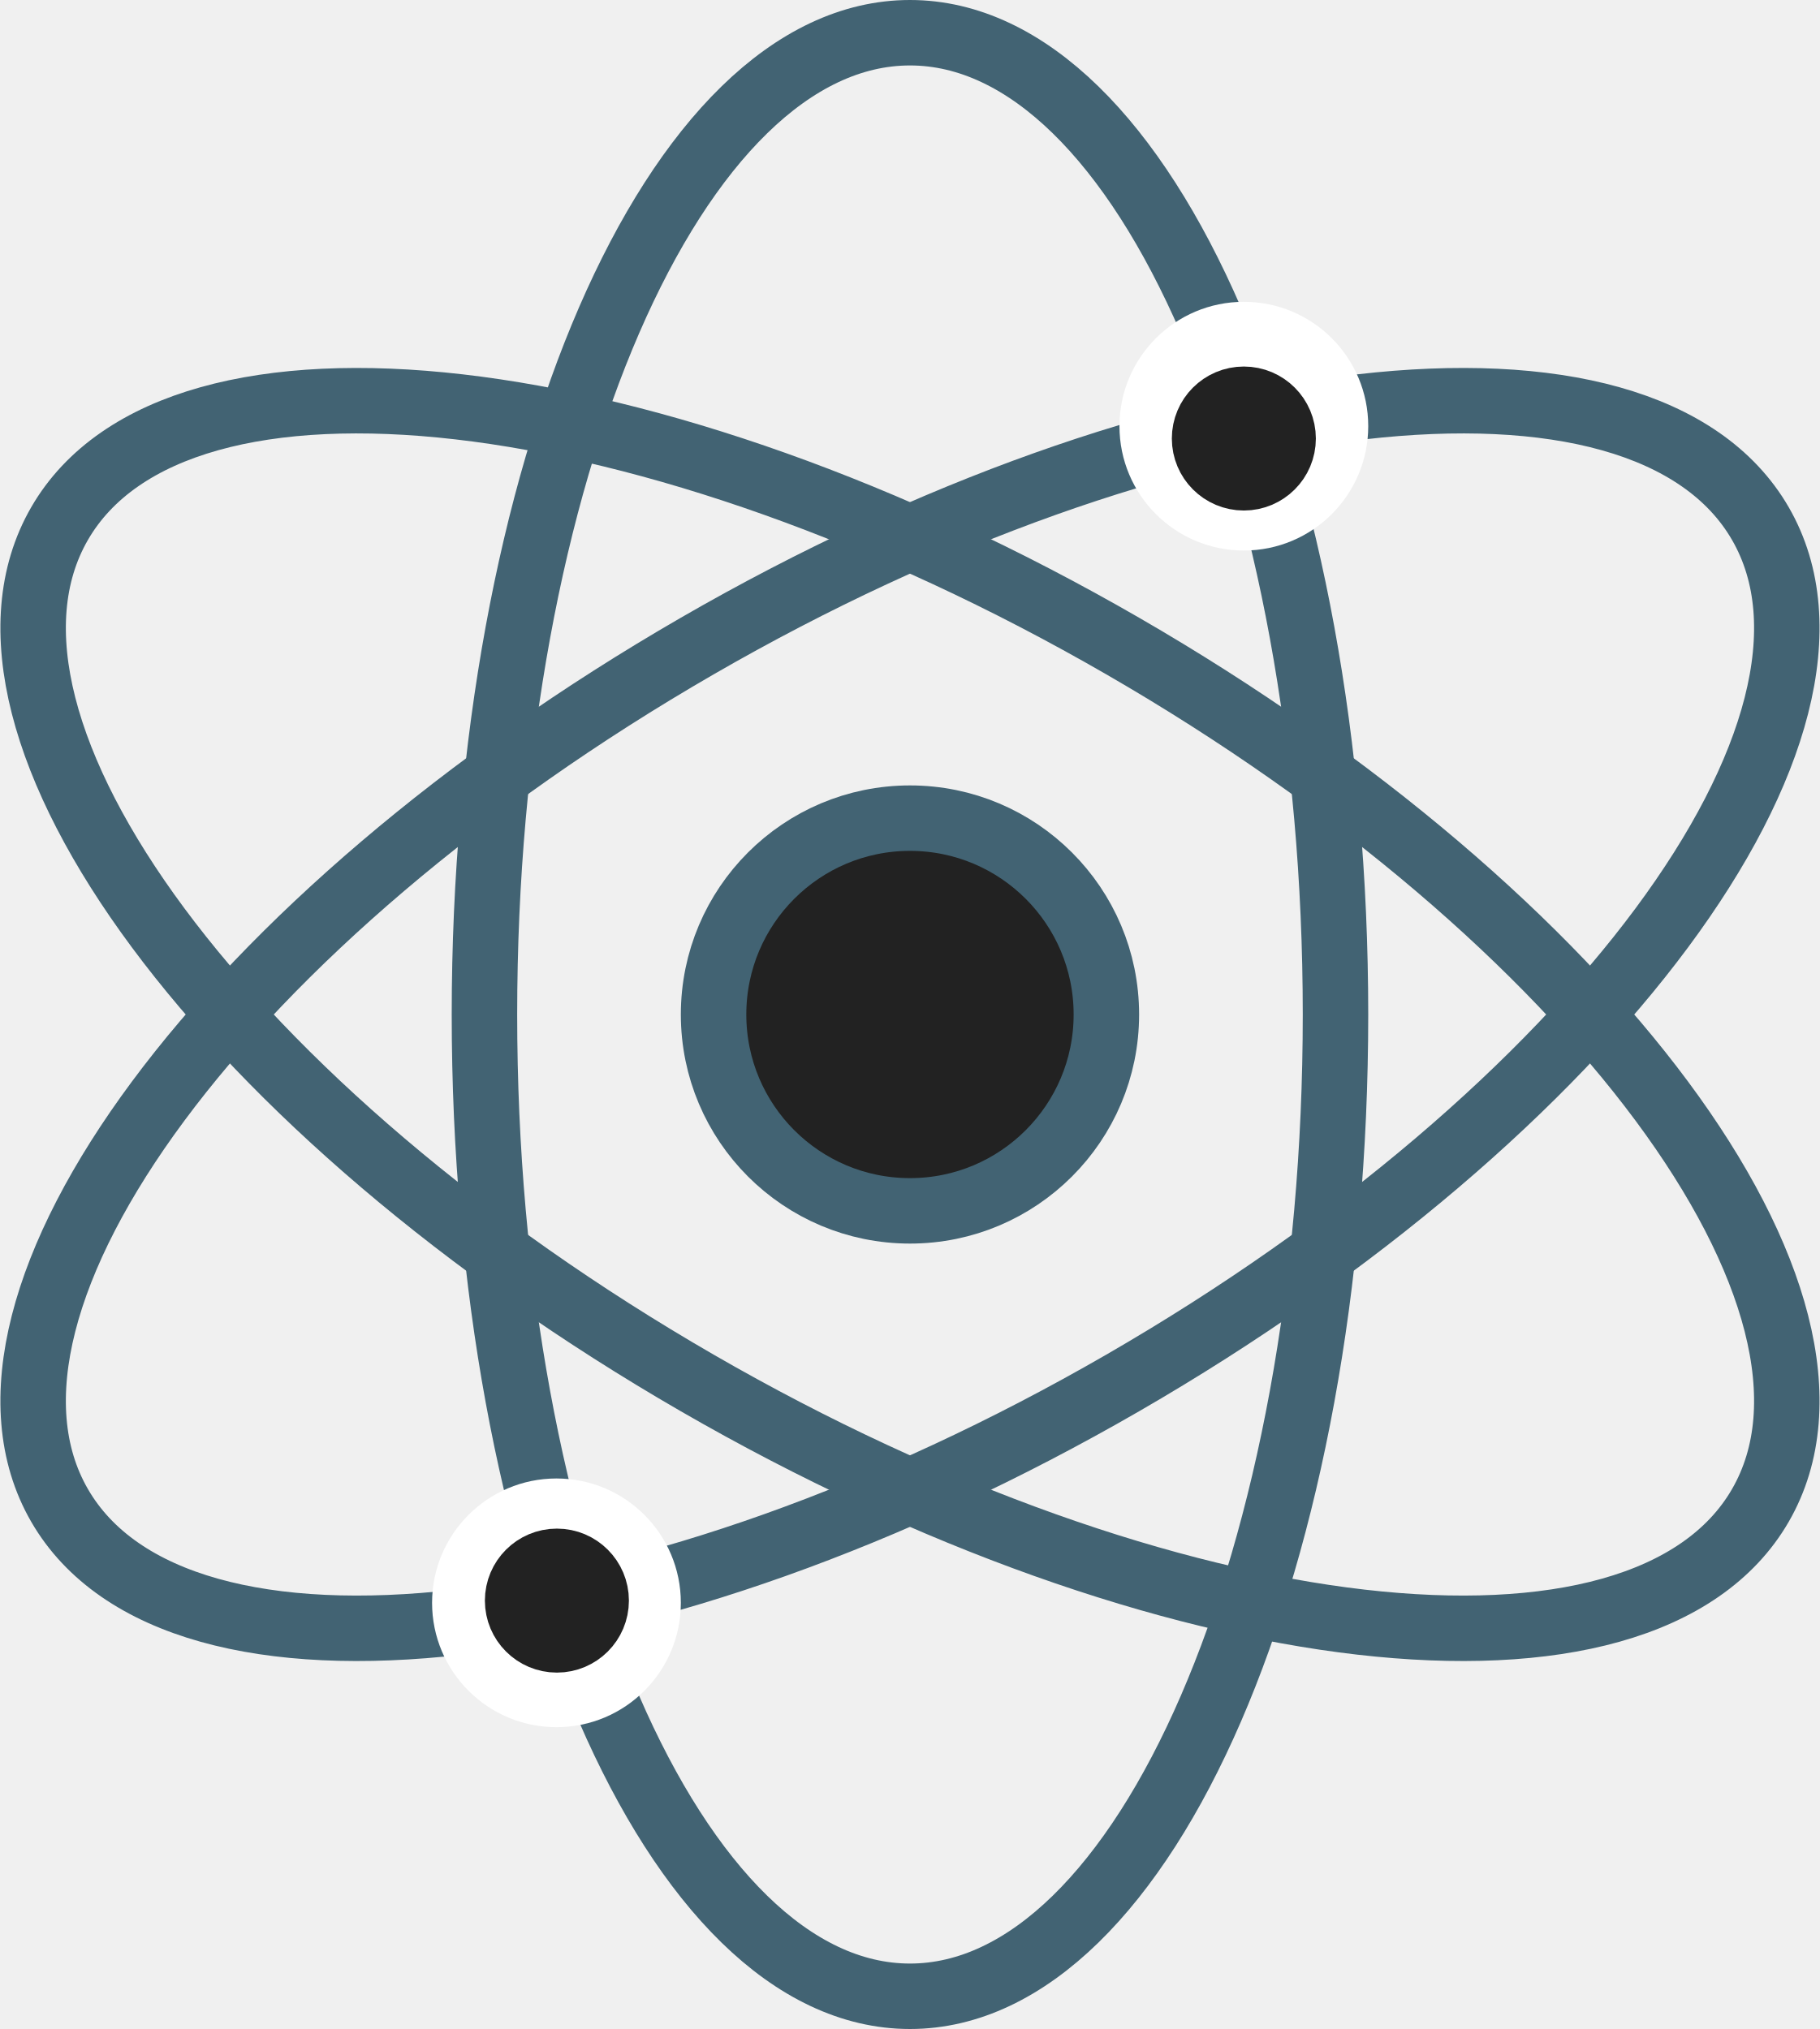
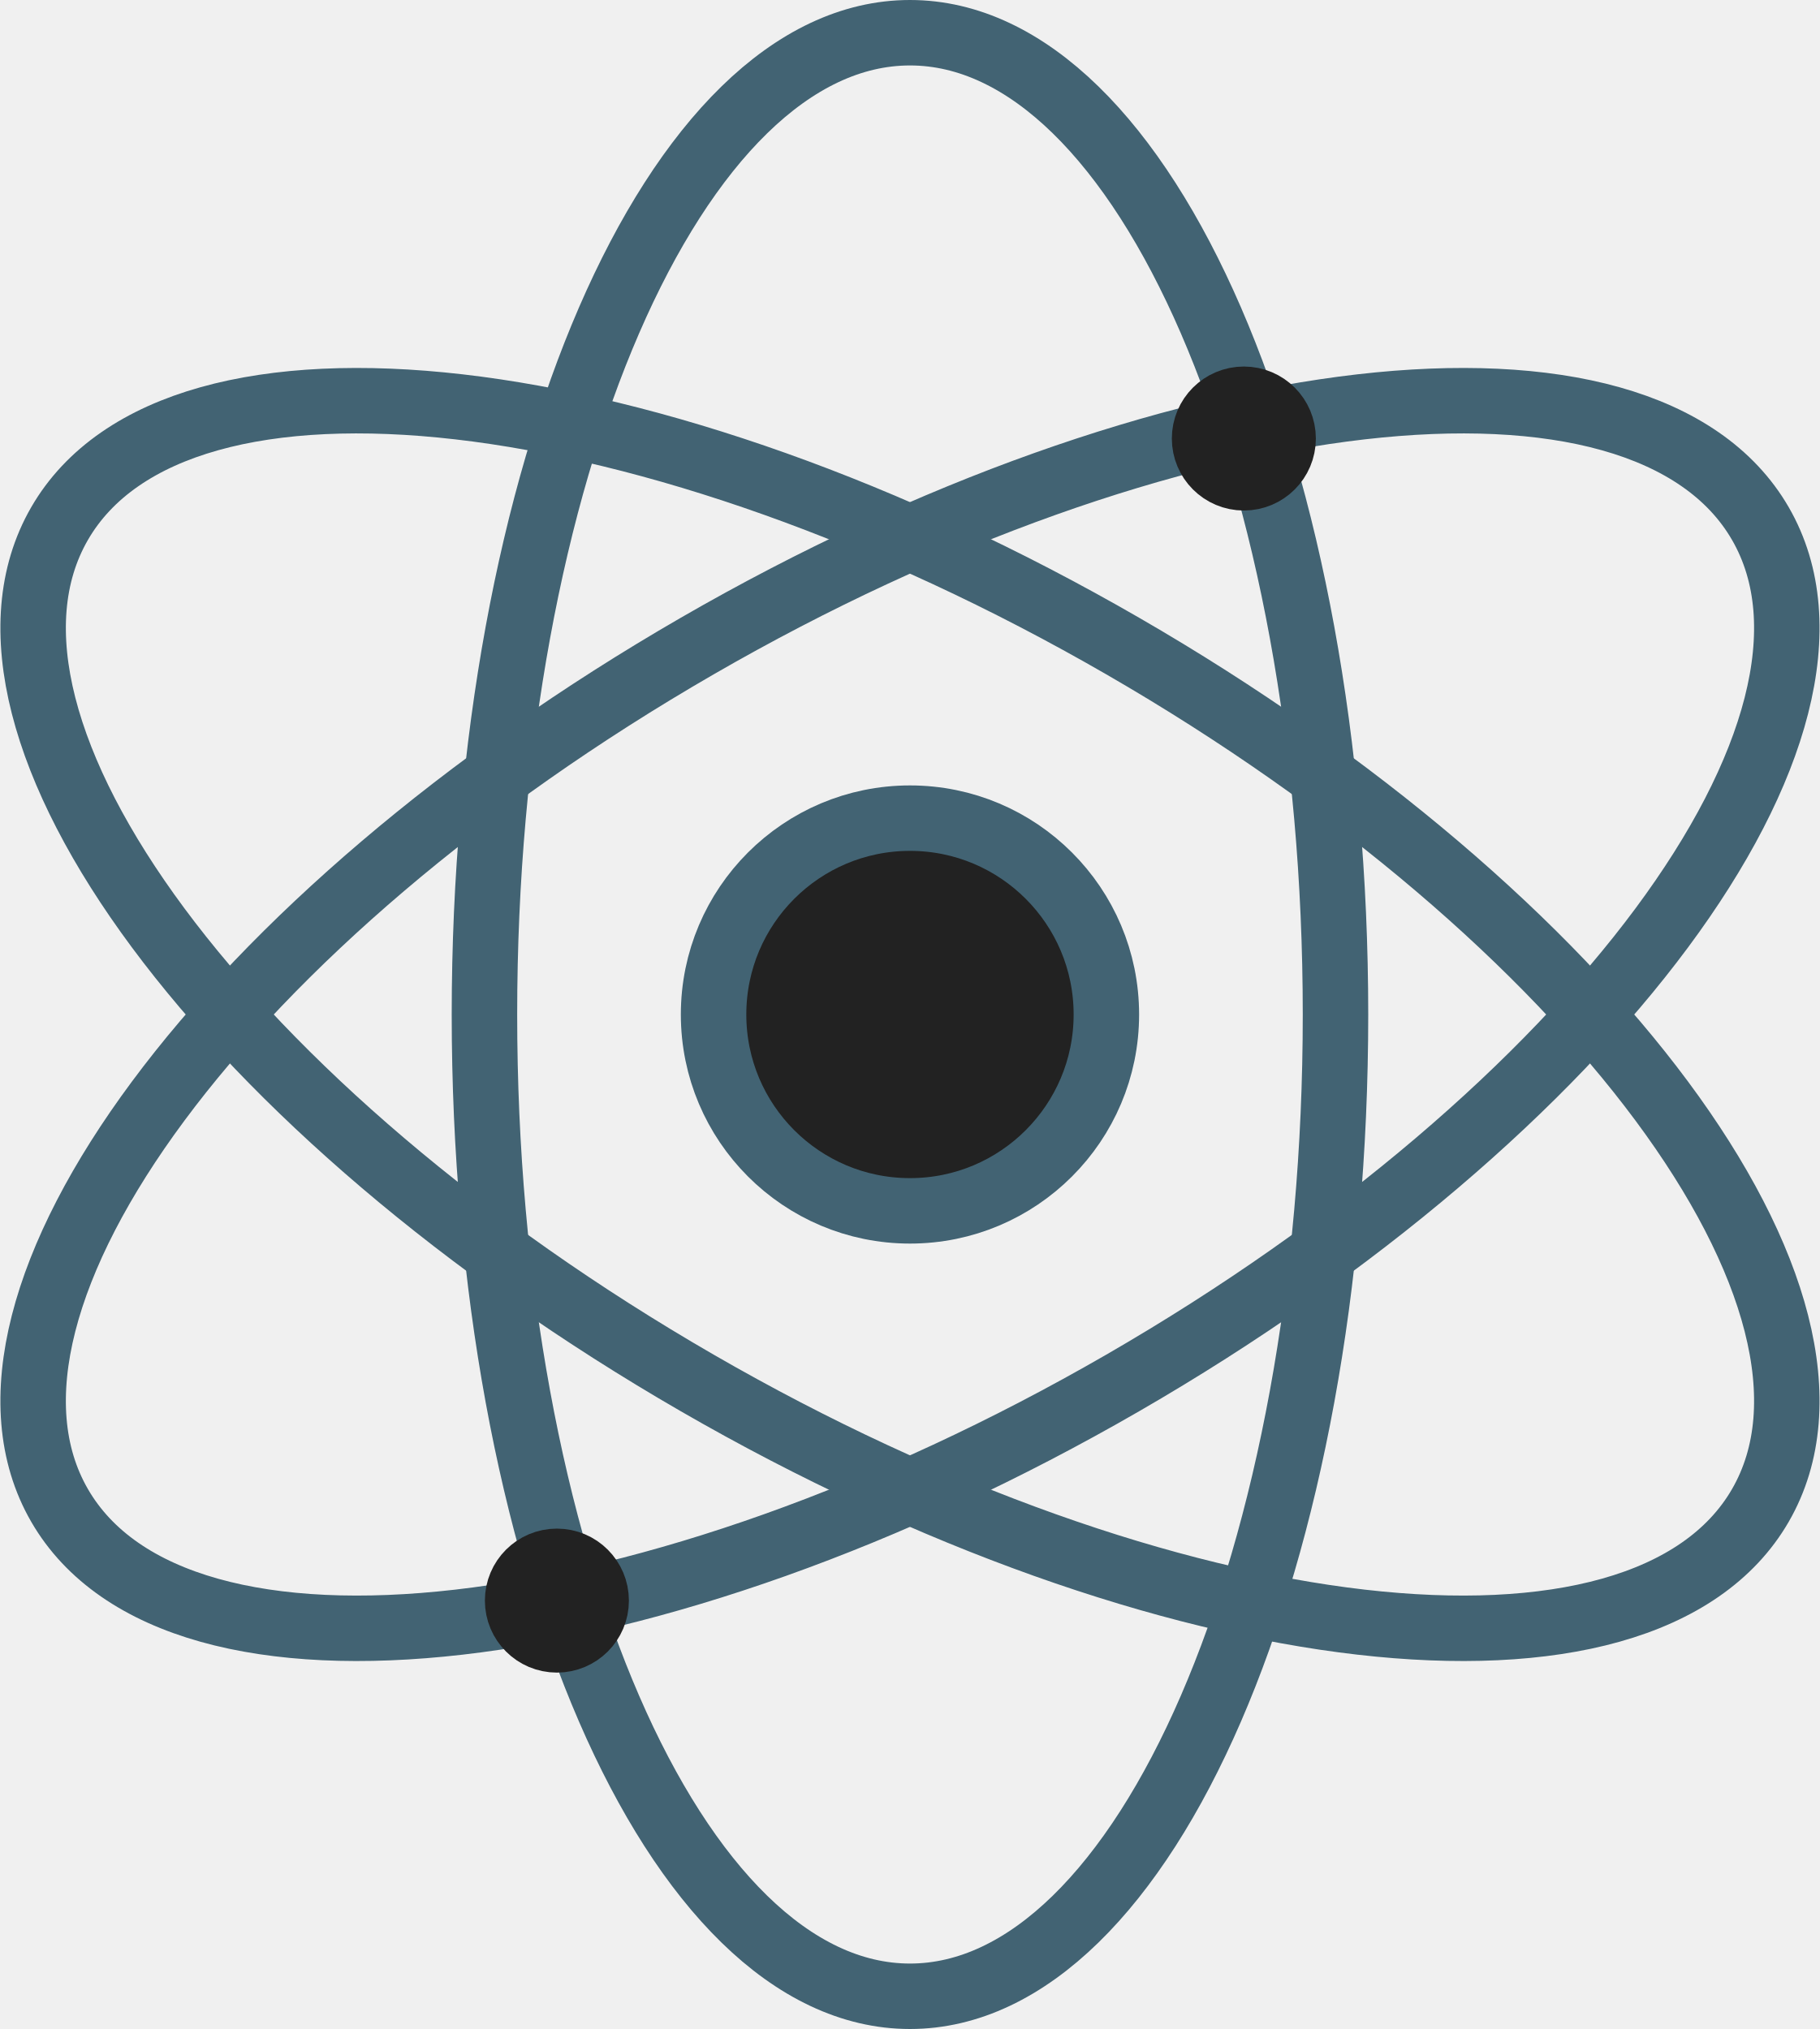
<svg xmlns="http://www.w3.org/2000/svg" width="278" height="310">
  <g>
    <ellipse stroke-width="10" ry="150" rx="65" id="svg_1" cy="155" cx="139" stroke="#426373" fill="none" />
    <ellipse transform="rotate(120 139 155)" stroke-width="10" ry="150" rx="65" id="svg_2" cy="155" cx="139" stroke="#426373" fill="none" />
    <ellipse transform="rotate(-120 139 155)" stroke-width="10" ry="150" rx="65" id="svg_3" cy="155" cx="139" stroke="#426373" fill="none" />
    <ellipse ry="30" rx="30" id="svg_4" cy="155" cx="139" stroke-width="10" stroke="#426373" fill="#222222" />
-     <ellipse ry="14" rx="14" id="svg_5" cy="65.112" cx="190" stroke-width="10" stroke="#ffffff" fill="#ffffff" />
-     <ellipse ry="14" rx="14" id="svg_10" cy="244.888" cx="85" stroke-width="10" stroke="#ffffff" fill="#ffffff" />
+     <ellipse ry="14" rx="14" id="svg_5" cy="65.112" cx="190" stroke-width="10" stroke="none" fill="none" />
+     <ellipse ry="14" rx="14" id="svg_10" cy="244.888" cx="85" stroke-width="10" stroke="none" fill="none" />
    <ellipse ry="6" rx="6" id="svg_11" cy="244.548" cx="85.067" stroke-width="10" stroke="#222222" fill="#222222" />
    <ellipse ry="6" rx="6" id="svg_12" cy="67" cx="190" stroke-width="10" stroke="#222222" fill="#222222" />
  </g>
</svg>
